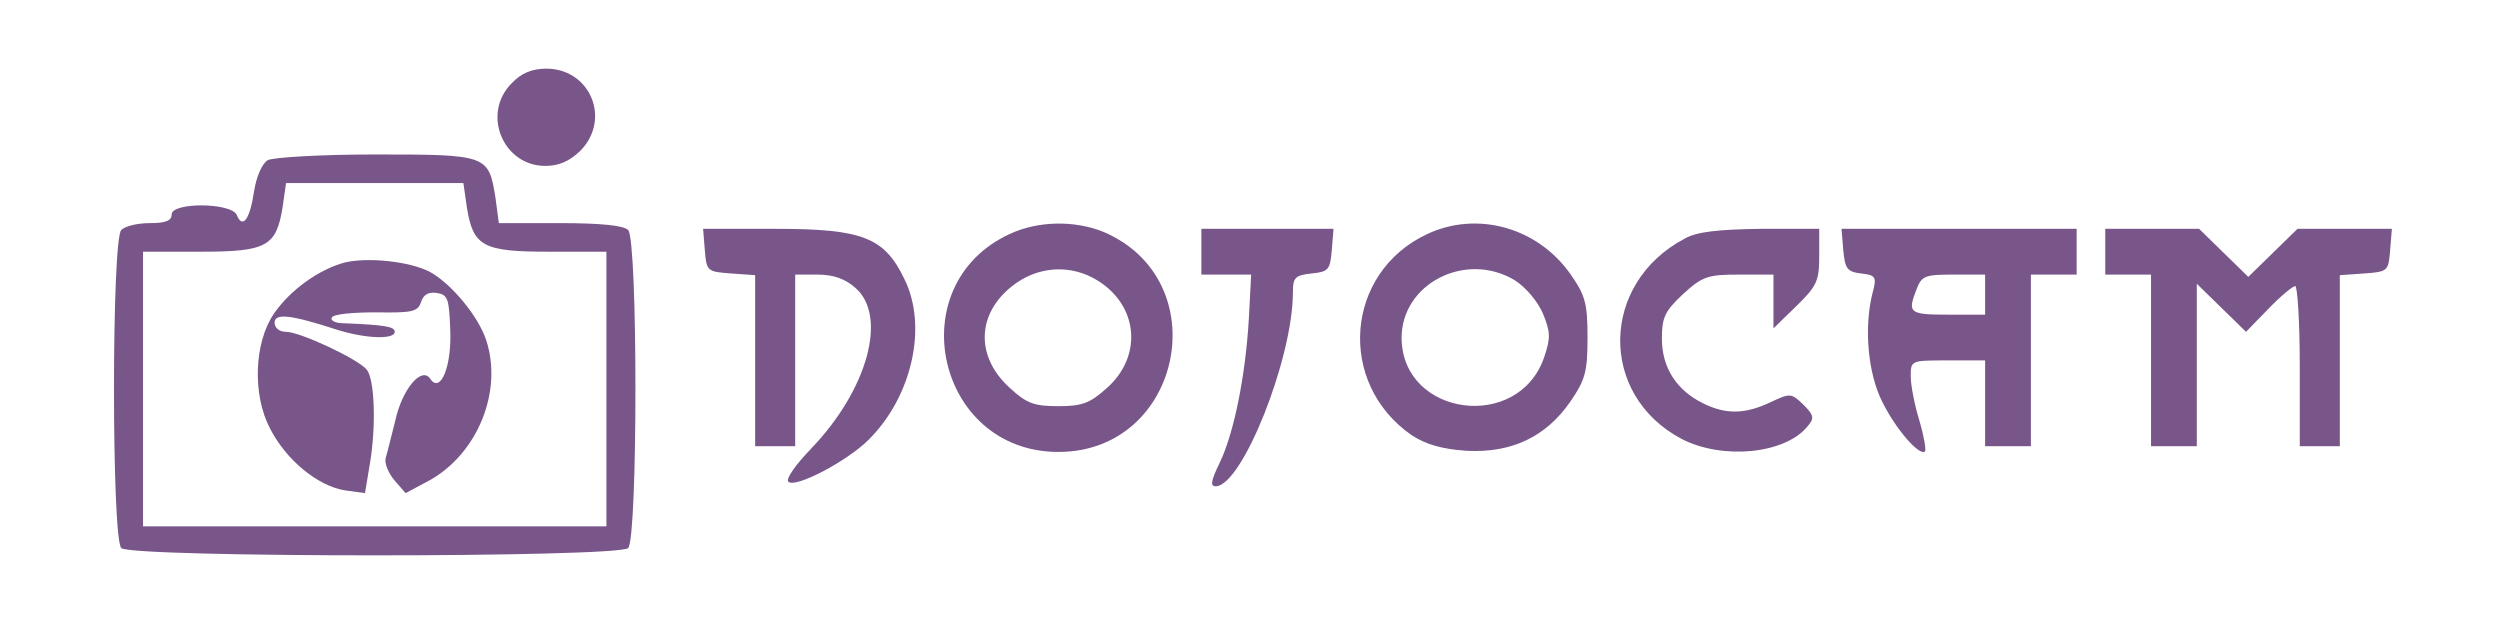
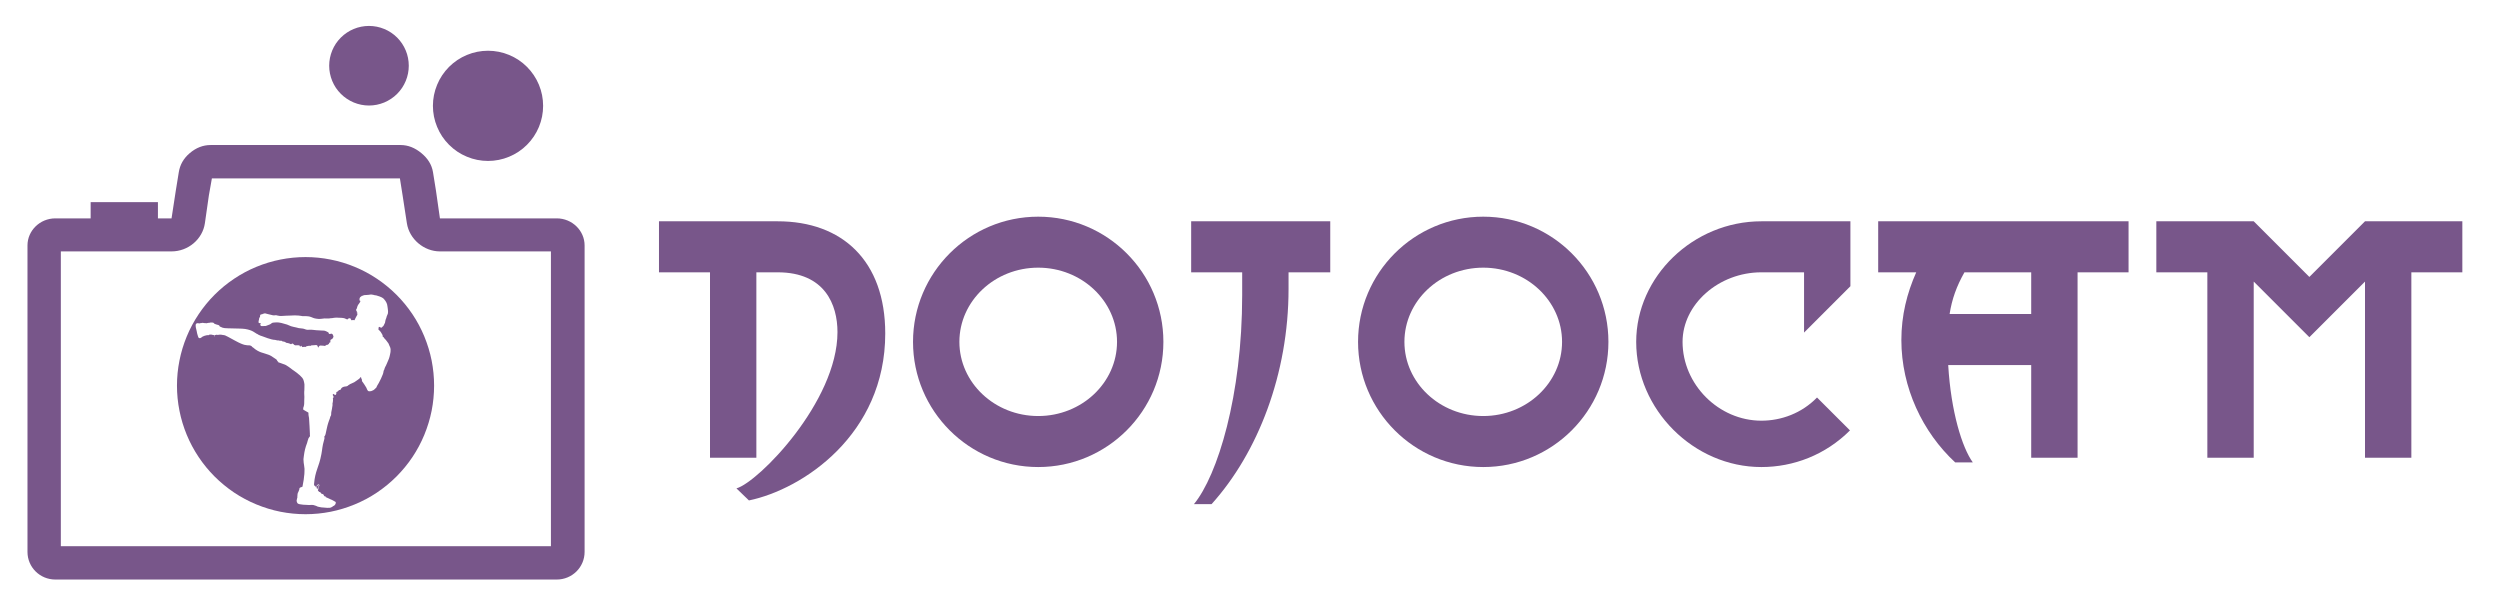
- <svg xmlns="http://www.w3.org/2000/svg" version="1.0" width="437pt" height="108pt" viewBox="0 0 437 108" preserveAspectRatio="xMidYMid meet">
-   <g transform="translate(0,108) scale(0.1,-0.1)" fill="#78568A" stroke="none">
-     <path d="M895 935 c-54 -53 -16 -145 58 -145 24 0 42 8 61 26 55 55 18 144 -59 144 -25 0 -44 -8 -60 -25z" />
-     <path d="M468 800 c-10 -6 -20 -29 -24 -55 -7 -48 -20 -66 -30 -41 -9 22 -114 23 -114 1 0 -11 -11 -15 -38 -15 -21 0 -43 -5 -50 -12 -17 -17 -17 -539 0 -556 17 -17 869 -17 886 0 17 17 17 539 0 556 -8 8 -49 12 -119 12 l-107 0 -6 45 c-12 74 -14 75 -209 75 -95 0 -180 -5 -189 -10z m348 -82 c11 -69 28 -78 144 -78 l100 0 0 -240 0 -240 -405 0 -405 0 0 240 0 240 100 0 c116 0 133 9 144 78 l6 42 155 0 155 0 6 -42z" />
-     <path d="M602 621 c-44 -12 -94 -47 -123 -89 -35 -51 -38 -142 -7 -201 28 -55 83 -100 130 -108 l36 -5 8 48 c12 68 9 151 -5 168 -16 19 -117 66 -141 66 -12 0 -20 7 -20 16 0 17 28 14 108 -12 50 -16 102 -18 102 -4 0 9 -16 12 -90 15 -14 0 -23 5 -20 10 3 6 37 9 77 9 64 -1 73 1 79 18 4 13 13 18 27 16 20 -3 22 -10 24 -64 3 -64 -17 -113 -35 -86 -15 22 -49 -18 -61 -73 -7 -27 -14 -57 -17 -66 -2 -9 5 -26 15 -38 l20 -23 43 23 c83 47 127 155 98 244 -14 43 -62 100 -99 120 -35 18 -108 26 -149 16z" />
-     <path d="M1765 671 c-193 -89 -128 -381 85 -381 217 0 278 301 78 385 -50 20 -114 19 -163 -4z m153 -81 c72 -44 80 -133 16 -189 -29 -26 -43 -31 -84 -31 -43 0 -56 5 -86 33 -62 57 -56 136 15 184 42 28 95 30 139 3z" />
-     <path d="M2495 671 c-144 -67 -159 -261 -27 -352 25 -16 52 -24 96 -27 78 -4 138 24 181 86 26 38 30 52 30 112 0 60 -4 74 -30 111 -57 81 -162 111 -250 70z m153 -81 c19 -12 40 -37 49 -58 13 -32 14 -42 2 -77 -45 -130 -247 -103 -249 33 -1 96 112 154 198 102z" />
-     <path d="M1232 643 c3 -37 4 -38 46 -41 l42 -3 0 -150 0 -149 35 0 35 0 0 150 0 150 39 0 c27 0 48 -7 66 -23 57 -49 22 -178 -77 -281 -26 -27 -45 -53 -40 -58 12 -12 103 36 140 73 76 75 104 198 63 281 -35 73 -73 88 -225 88 l-127 0 3 -37z" />
-     <path d="M2100 640 l0 -40 43 0 44 0 -4 -77 c-6 -101 -26 -200 -51 -252 -15 -31 -17 -41 -7 -41 46 0 135 223 135 339 0 26 4 30 33 33 29 3 32 6 35 41 l3 37 -115 0 -116 0 0 -40z" />
-     <path d="M2945 663 c-148 -78 -151 -273 -6 -350 71 -37 180 -27 220 21 13 15 12 20 -7 39 -21 20 -23 20 -57 4 -44 -21 -78 -22 -118 -2 -47 23 -72 63 -72 113 0 37 5 48 37 78 34 31 43 34 98 34 l60 0 0 -47 0 -47 40 39 c36 35 40 44 40 87 l0 48 -102 0 c-74 -1 -112 -5 -133 -17z" />
-     <path d="M3222 643 c3 -33 7 -38 31 -41 26 -3 28 -6 20 -35 -15 -60 -8 -139 17 -189 23 -47 65 -96 75 -87 2 3 -2 27 -10 54 -8 26 -15 61 -15 77 0 28 0 28 65 28 l65 0 0 -75 0 -75 40 0 40 0 0 150 0 150 40 0 40 0 0 40 0 40 -206 0 -205 0 3 -37z m248 -78 l0 -35 -65 0 c-68 0 -71 3 -55 44 9 24 15 26 65 26 l55 0 0 -35z" />
-     <path d="M3680 640 l0 -40 40 0 40 0 0 -150 0 -150 40 0 40 0 0 142 0 142 43 -42 43 -42 39 40 c21 22 43 40 47 40 4 0 8 -63 8 -140 l0 -140 35 0 35 0 0 149 0 150 43 3 c41 3 42 4 45 41 l3 37 -83 0 -82 0 -43 -42 -43 -42 -43 42 -43 42 -82 0 -82 0 0 -40z" />
+ <svg xmlns="http://www.w3.org/2000/svg" contentscripttype="text/ecmascript" zoomAndPan="magnify" contentstyletype="text/css" viewBox="1.87 2.273 306.266 73.877" preserveAspectRatio="xMidYMid meet" version="1.2">
+   <defs>
+     <g />
+     <clipPath id="clip1">
+       <path d="M 37.5 167.715 L 105.75 167.715 L 105.75 220.965 L 37.5 220.965 Z M 37.5 167.715 " />
+     </clipPath>
+     <clipPath id="clip2">
+       <path d="M 58.074 186.008 L 82 186.008 L 82 212.258 L 58.074 212.258 Z M 58.074 186.008 " />
+     </clipPath>
+   </defs>
+   <g id="surface1" transform="matrix(1, 0, 0, 1, -32.26309, -147.6908)">
+     <g clip-rule="nonzero" clip-path="url(#clip1)">
+       <path style="stroke: none; fill-rule: nonzero; fill-opacity: 1; fill: rgb(120, 86, 138);" d="M 102.332 176.715 L 88.027 176.715 L 87.543 173.328 L 87.176 171.043 C 87.023 170.125 86.531 169.363 85.762 168.727 C 84.973 168.074 84.129 167.73 83.199 167.73 L 59.941 167.73 C 59.012 167.73 58.156 168.062 57.375 168.727 C 56.598 169.387 56.184 170.164 56.039 171.043 L 55.668 173.328 L 55.148 176.715 L 40.918 176.715 C 39.023 176.715 37.5 178.223 37.5 180.027 L 37.5 217.574 C 37.5 219.453 39.023 220.961 40.918 220.961 L 102.332 220.961 C 104.227 220.961 105.75 219.453 105.75 217.574 L 105.75 180.027 C 105.75 178.223 104.227 176.715 102.332 176.715 Z M 101.625 216.875 L 41.586 216.875 L 41.586 180.762 L 55.148 180.762 C 57.191 180.762 58.957 179.258 59.234 177.305 L 59.719 173.918 L 60.09 171.82 L 83.125 171.82 L 83.457 173.918 L 83.977 177.305 C 84.277 179.254 86.059 180.762 88.027 180.762 L 101.625 180.762 Z M 101.625 216.875 " />
+     </g>
+     <path style=" stroke:none;fill-rule:nonzero;fill:rgb(22.35%,22.35%,22.35%);fill-opacity:1;" d="M 71.57 181.832 C 67.371 181.832 63.73 183.34 60.723 186.32 C 57.711 189.305 56.188 192.91 56.188 197.07 C 56.188 201.23 57.711 204.836 60.723 207.82 C 63.73 210.801 67.371 212.211 71.57 212.273 C 79.891 212.395 87.047 205.242 86.949 197.07 C 86.898 192.875 85.426 189.305 82.418 186.32 C 79.41 183.34 75.805 181.832 71.57 181.832 Z M 79.52 204.984 C 77.328 207.156 74.691 208.223 71.57 208.223 C 68.484 208.223 65.848 207.156 63.656 204.984 C 61.465 202.812 60.387 200.164 60.387 197.07 C 60.387 194.016 61.465 191.363 63.656 189.191 C 65.848 187.02 68.484 185.918 71.57 185.918 C 74.691 185.918 77.328 187.02 79.52 189.191 C 81.711 191.363 82.828 194.016 82.828 197.07 C 82.828 200.164 81.711 202.812 79.52 204.984 Z M 79.52 204.984 " />
+     <path style="stroke: none; fill-rule: nonzero; fill-opacity: 1; fill: rgb(120, 86, 138);" d="M 71.563 181.457 C 70.527 181.457 69.504 181.559 68.488 181.758 C 67.477 181.961 66.492 182.262 65.535 182.656 C 64.578 183.051 63.672 183.535 62.813 184.109 C 61.953 184.684 61.156 185.34 60.426 186.07 C 59.695 186.801 59.043 187.598 58.469 188.457 C 57.891 189.316 57.406 190.223 57.012 191.18 C 56.617 192.137 56.316 193.121 56.117 194.133 C 55.914 195.148 55.813 196.172 55.813 197.207 C 55.813 198.242 55.914 199.266 56.117 200.281 C 56.316 201.293 56.617 202.277 57.012 203.234 C 57.406 204.188 57.891 205.098 58.469 205.957 C 59.043 206.816 59.695 207.613 60.426 208.344 C 61.156 209.074 61.953 209.727 62.813 210.301 C 63.672 210.875 64.578 211.363 65.535 211.758 C 66.492 212.152 67.477 212.453 68.488 212.652 C 69.504 212.855 70.527 212.957 71.563 212.957 C 72.598 212.957 73.621 212.855 74.637 212.652 C 75.648 212.453 76.633 212.152 77.59 211.758 C 78.547 211.363 79.453 210.875 80.313 210.301 C 81.172 209.727 81.969 209.074 82.699 208.344 C 83.43 207.613 84.082 206.816 84.66 205.957 C 85.234 205.098 85.719 204.188 86.113 203.234 C 86.508 202.277 86.809 201.293 87.012 200.281 C 87.211 199.266 87.313 198.242 87.313 197.207 C 87.313 196.172 87.211 195.148 87.012 194.133 C 86.809 193.121 86.508 192.137 86.113 191.18 C 85.719 190.223 85.234 189.316 84.66 188.457 C 84.082 187.598 83.43 186.801 82.699 186.07 C 81.969 185.34 81.172 184.684 80.313 184.109 C 79.453 183.535 78.547 183.051 77.59 182.656 C 76.633 182.262 75.648 181.961 74.637 181.758 C 73.621 181.559 72.598 181.457 71.563 181.457 Z M 71.563 181.457" transform="matrix(0, 1, -1, 0, 268.77, 125.644)" />
+     <g clip-rule="nonzero" clip-path="url(#clip2)">
+       <path style=" stroke:none;fill-rule:nonzero;fill:rgb(100%,100%,100%);fill-opacity:1;" d="M 81.922 192.488 C 81.883 192.387 81.82 192.297 81.789 192.195 C 81.766 192.121 81.738 192.043 81.684 191.984 C 81.582 191.875 81.5 191.684 81.219 191.414 C 81.172 191.371 81.164 191.309 81.121 191.266 C 81.098 191.234 81.051 191.238 81.023 191.215 C 81.008 191.203 81.016 191.184 81.016 191.168 C 81.016 191.113 81.016 191.055 80.992 191 C 80.973 190.961 80.957 190.914 80.926 190.879 C 80.848 190.789 80.863 190.727 80.715 190.555 C 80.512 190.309 80.48 190.41 80.5 190.273 C 80.512 190.219 80.504 190.043 80.559 190.008 C 80.578 189.988 80.602 190.016 80.621 190.02 C 80.668 190.051 80.719 190.035 80.77 190.039 C 80.75 190.066 80.734 190.105 80.762 190.133 C 80.809 190.129 80.848 190.105 80.891 190.09 C 80.938 190.066 80.965 190.02 81 189.98 C 81.02 189.957 81.055 189.953 81.074 189.926 C 81.102 189.879 81.137 189.844 81.16 189.797 C 81.27 189.496 81.297 189.617 81.32 189.387 C 81.32 189.375 81.363 189.102 81.445 188.953 C 81.48 188.891 81.492 188.742 81.512 188.711 C 81.531 188.652 81.566 188.605 81.582 188.547 C 81.598 188.508 81.613 188.469 81.629 188.434 C 81.664 188.391 81.645 188.336 81.66 188.289 C 81.688 188.195 81.656 187.844 81.637 187.77 C 81.617 187.703 81.625 187.633 81.609 187.566 C 81.594 187.512 81.594 187.457 81.582 187.402 C 81.566 187.359 81.562 187.312 81.559 187.27 C 81.551 187.195 81.434 186.93 81.348 186.82 C 81.312 186.77 81.258 186.73 81.23 186.672 C 81.172 186.602 81.113 186.527 81.035 186.477 C 80.848 186.336 80.391 186.195 80.199 186.145 C 80.141 186.137 80.078 186.145 80.02 186.125 C 79.973 186.113 79.93 186.09 79.883 186.086 C 79.691 186.066 79.66 186.008 79.324 186.078 C 79.227 186.078 79.133 186.102 79.035 186.102 C 78.625 186.109 78.664 186.156 78.578 186.191 C 78.52 186.199 78.461 186.195 78.41 186.23 C 78.418 186.23 78.438 186.234 78.445 186.234 C 78.434 186.25 78.418 186.258 78.398 186.27 C 78.359 186.289 78.328 186.32 78.293 186.34 C 78.246 186.367 78.133 186.531 78.18 186.762 C 78.191 186.805 78.238 186.812 78.277 186.824 C 78.277 186.863 78.27 186.902 78.262 186.941 C 78.23 187.02 78.109 187.145 78.102 187.18 C 78.094 187.215 78.051 187.227 78.043 187.258 C 78.035 187.289 78.004 187.309 77.988 187.336 C 77.961 187.387 77.93 187.441 77.918 187.5 C 77.914 187.543 77.875 187.578 77.879 187.625 C 77.891 187.805 77.703 187.801 77.781 188.016 C 77.824 188.199 78.051 188.234 77.801 188.301 C 77.836 188.324 77.875 188.348 77.918 188.352 C 77.926 188.414 77.906 188.469 77.906 188.531 C 77.902 188.562 77.875 188.586 77.855 188.613 C 77.82 188.648 77.586 189.133 77.566 189.18 C 77.551 189.223 77.488 189.172 77.414 189.168 C 77.348 189.164 77.289 189.188 77.223 189.199 C 77.129 189.215 77.109 188.926 76.992 188.949 C 76.914 188.961 76.836 188.941 76.719 189.07 C 76.707 189.082 76.695 189.098 76.676 189.102 C 76.383 189.027 76.566 188.883 75.305 188.875 C 75.137 188.891 74.969 188.902 74.805 188.938 C 74.75 188.941 74.695 188.934 74.645 188.945 C 74.57 188.949 74.5 188.973 74.426 188.98 C 74.254 188.992 74.062 188.965 73.883 188.973 C 73.594 188.992 73.312 189.09 72.863 189 C 72.555 188.957 72.406 188.859 72.277 188.816 C 71.801 188.621 71.285 188.719 71.191 188.695 C 71.055 188.668 70.562 188.551 69.641 188.625 C 69.633 188.625 68.863 188.645 68.762 188.664 C 68.488 188.699 68.188 188.645 68.074 188.609 C 67.867 188.535 67.957 188.613 67.605 188.598 C 67.516 188.586 66.816 188.406 66.809 188.406 C 66.797 188.402 66.574 188.309 66.461 188.379 C 66.41 188.414 66.359 188.383 66.258 188.457 C 66.211 188.492 66.078 188.434 66.02 188.555 C 65.965 188.641 66.012 188.762 65.977 188.797 C 65.848 188.949 65.887 189.012 65.863 189.098 C 65.789 189.402 65.719 189.582 66.047 189.547 C 66.062 189.543 66.078 189.555 66.09 189.562 C 66.059 189.617 66.012 189.672 66.027 189.738 C 66.055 189.859 66.059 189.918 66.238 189.914 C 66.262 189.91 66.652 189.902 66.703 189.895 C 66.762 189.883 66.816 189.852 66.875 189.828 C 67.051 189.75 67.246 189.723 67.391 189.574 C 67.449 189.512 67.543 189.496 67.625 189.484 C 67.793 189.48 68.109 189.402 68.609 189.531 C 68.652 189.535 69.234 189.695 69.293 189.723 C 69.98 190.012 69.645 189.883 70.09 190.008 C 70.199 190.035 70.309 190.047 70.414 190.078 C 70.672 190.152 70.836 190.191 71.008 190.191 C 71.172 190.191 71.371 190.246 71.406 190.262 C 71.805 190.418 71.766 190.352 72.262 190.355 C 72.473 190.363 72.68 190.406 72.891 190.418 C 73.09 190.441 73.289 190.43 73.488 190.453 C 73.855 190.48 73.84 190.43 74.148 190.574 C 74.219 190.609 74.297 190.641 74.363 190.688 C 74.461 190.93 74.395 190.887 74.781 190.84 C 74.816 190.883 74.863 190.91 74.902 190.949 C 74.906 190.961 75.008 191.203 74.984 191.242 C 74.914 191.395 74.832 191.496 74.793 191.52 C 74.773 191.52 74.75 191.516 74.73 191.523 C 74.66 191.555 74.605 191.617 74.602 191.691 C 74.602 191.758 74.621 191.82 74.613 191.887 C 74.566 191.902 74.52 191.922 74.48 191.953 C 74.453 191.996 74.441 192.043 74.422 192.09 C 74.406 192.109 74.383 192.117 74.367 192.129 C 74.332 192.152 74.312 192.191 74.273 192.207 C 74.246 192.211 74.215 192.199 74.184 192.199 C 74.133 192.207 74.105 192.262 74.055 192.273 C 74.008 192.285 73.98 192.328 73.934 192.344 C 73.918 192.344 73.676 192.289 73.391 192.293 C 73.223 192.293 73.164 192.477 73.141 192.523 C 73.133 192.539 73.105 192.547 73.098 192.527 C 73.047 192.426 73.039 192.262 72.938 192.254 C 72.91 192.254 72.887 192.234 72.863 192.23 C 72.777 192.227 72.691 192.254 72.609 192.254 C 72.5 192.266 72.391 192.266 72.277 192.273 C 72.246 192.27 72.25 192.32 72.215 192.324 C 72.176 192.332 72.137 192.328 72.094 192.324 C 72.016 192.305 71.941 192.336 71.863 192.348 C 71.621 192.379 71.629 192.422 71.609 192.461 C 71.543 192.461 71.477 192.457 71.41 192.453 C 71.289 192.445 71.219 192.539 71.117 192.434 C 71.086 192.402 71.098 192.348 71.059 192.324 C 71.027 192.316 71 192.34 70.973 192.355 C 70.941 192.371 70.941 192.41 70.93 192.438 C 70.914 192.434 70.895 192.438 70.887 192.422 C 70.855 192.383 70.844 192.336 70.832 192.289 C 70.781 192.25 70.715 192.27 70.656 192.266 C 70.555 192.254 70.449 192.258 70.348 192.273 C 70.293 192.266 70.246 192.242 70.195 192.227 C 70.164 192.215 70.152 192.18 70.125 192.156 C 70.098 192.133 69.973 192.027 69.938 192.043 C 69.883 192.051 69.859 192.113 69.809 192.125 C 69.73 192.137 69.672 192.07 69.602 192.051 C 69.516 192.012 69.422 192.004 69.332 191.98 C 69.277 191.965 69.211 191.98 69.168 191.938 C 69.039 191.82 68.902 191.82 68.836 191.801 C 68.812 191.793 68.789 191.816 68.77 191.801 C 68.66 191.734 68.629 191.695 68.586 191.703 C 68.453 191.73 68.324 191.691 68.195 191.656 C 68.176 191.648 68.156 191.664 68.141 191.676 C 68.109 191.664 68.074 191.656 68.039 191.652 C 67.965 191.645 67.898 191.602 67.824 191.602 C 67.352 191.602 66.398 191.195 66.32 191.176 C 66.176 191.148 65.848 191.008 65.738 190.941 C 65.711 190.922 65.695 190.895 65.664 190.879 C 65.648 190.871 65.629 190.879 65.613 190.871 C 65.34 190.73 65.094 190.418 64.176 190.266 C 63.797 190.207 63.062 190.215 63.074 190.207 C 62.414 190.18 61.633 190.203 61.41 190.113 C 61.32 190.082 61.238 190.031 61.148 190 C 61.113 189.984 61.078 189.98 61.047 189.957 C 61.031 189.922 61.027 189.879 60.996 189.848 C 60.895 189.75 60.762 189.773 60.523 189.672 C 60.48 189.656 60.434 189.648 60.395 189.621 C 60.285 189.496 60.305 189.469 59.926 189.473 C 59.887 189.473 59.855 189.504 59.812 189.504 C 59.723 189.5 59.633 189.527 59.539 189.539 C 59.508 189.543 59.477 189.562 59.445 189.566 C 59.422 189.57 59.395 189.559 59.371 189.555 C 59.316 189.539 59.258 189.555 59.203 189.547 C 59.156 189.539 59.109 189.531 59.059 189.527 C 59.016 189.527 58.973 189.508 58.926 189.512 C 58.891 189.52 58.855 189.539 58.812 189.539 C 58.766 189.543 58.719 189.535 58.672 189.555 C 58.645 189.562 58.625 189.582 58.598 189.586 C 58.555 189.582 58.512 189.562 58.469 189.57 C 58.41 189.578 58.348 189.535 58.285 189.566 C 58.25 189.582 58.211 189.582 58.18 189.605 C 58.152 189.621 58.152 189.652 58.148 189.68 C 58.137 189.688 58.121 189.691 58.109 189.699 C 58.078 189.969 58.148 190.188 58.234 190.551 C 58.258 190.703 58.289 190.852 58.336 190.996 C 58.453 191.387 58.469 191.383 58.605 191.391 C 58.66 191.387 58.723 191.379 58.762 191.336 C 58.797 191.301 58.848 191.289 58.883 191.254 C 58.906 191.234 58.926 191.207 58.957 191.195 C 58.996 191.176 59.043 191.168 59.086 191.145 C 59.281 191.047 59.352 191.082 59.438 191.039 C 59.527 191 59.414 191.039 59.676 191.027 C 59.734 191.008 59.773 190.949 59.84 190.957 C 59.949 190.965 60.062 190.938 60.16 190.988 C 60.203 191.008 60.344 191.016 60.379 191.016 C 60.383 191.07 60.383 191.129 60.387 191.188 C 60.402 191.188 60.414 191.188 60.426 191.184 C 60.422 191.129 60.414 191.07 60.422 191.016 C 60.48 191.004 60.547 191.016 60.602 190.984 C 60.621 190.977 60.641 190.965 60.66 190.969 C 60.723 190.977 60.781 190.98 60.84 190.996 C 60.875 191.004 60.895 190.969 60.926 190.969 C 61.23 190.969 61.207 190.938 61.371 190.992 C 61.777 191.082 61.355 190.832 62.926 191.695 C 64.133 192.359 64.324 192.219 64.457 192.262 C 64.414 192.254 64.367 192.246 64.324 192.254 C 64.441 192.277 64.562 192.27 64.684 192.27 C 64.805 192.277 65 192.379 65.023 192.453 C 65.039 192.504 65.105 192.5 65.137 192.535 C 65.859 193.18 66.48 193.207 66.688 193.309 C 66.691 193.309 67.023 193.422 67.039 193.426 C 67.078 193.438 67.109 193.457 67.145 193.469 C 67.293 193.52 67.426 193.621 67.555 193.707 C 68.148 194.086 67.945 193.941 68.133 194.219 C 68.145 194.246 68.18 194.25 68.207 194.262 C 68.199 194.395 68.188 194.305 68.809 194.551 C 69.133 194.648 69.27 194.758 69.316 194.789 C 69.422 194.871 69.551 194.922 69.727 195.074 C 70.023 195.324 70.371 195.504 70.699 195.805 C 70.734 195.84 70.777 195.871 70.82 195.902 C 70.883 195.957 70.941 196.02 71 196.078 C 71.285 196.332 71.336 196.539 71.402 196.879 C 71.418 196.938 71.426 197 71.43 197.062 C 71.418 197.297 71.438 197.527 71.418 197.758 C 71.414 197.902 71.387 198.043 71.402 198.184 C 71.438 198.457 71.414 198.73 71.406 199 C 71.398 199.238 71.418 199.508 71.348 199.738 C 71.293 199.914 71.27 199.902 71.27 200.125 C 71.309 200.148 71.348 200.176 71.387 200.207 C 71.465 200.277 71.824 200.441 71.898 200.5 C 71.914 200.516 71.918 200.535 71.922 200.555 C 71.902 200.766 71.961 200.977 71.992 201.18 C 72.027 201.414 72.098 203.148 72.098 203.094 C 72.098 203.148 72.09 203.203 72.094 203.254 C 72.094 203.293 72.125 203.344 72.109 203.383 C 72.086 203.469 71.973 203.559 71.93 203.648 C 71.859 203.793 71.781 204.16 71.758 204.215 C 71.527 204.809 71.434 205.246 71.363 205.781 C 71.297 206.27 71.293 206.16 71.336 206.645 C 71.359 206.895 71.43 207.141 71.438 207.395 C 71.445 207.645 71.422 207.902 71.414 208.152 C 71.414 208.125 71.414 208.098 71.414 208.07 C 71.344 208.703 71.359 208.727 71.188 209.586 C 71.156 209.602 71.121 209.609 71.086 209.625 C 71.051 209.641 71.02 209.664 70.98 209.668 C 70.918 209.68 70.867 209.672 70.801 209.84 C 70.789 209.871 70.812 209.902 70.801 209.934 C 70.758 210.051 70.707 210.164 70.66 210.281 C 70.648 210.301 70.625 210.32 70.617 210.344 C 70.602 210.398 70.582 210.453 70.582 210.512 C 70.578 210.531 70.559 210.828 70.559 210.828 C 70.555 210.895 70.574 210.973 70.523 211.023 C 70.523 211.086 70.508 211.148 70.484 211.203 C 70.434 211.332 70.531 211.59 70.621 211.652 C 70.699 211.707 70.949 211.773 71.27 211.793 C 72.312 211.863 71.992 211.824 72.211 211.82 C 72.234 211.816 72.457 211.812 72.527 211.832 C 72.965 211.961 72.773 211.914 72.953 211.98 C 73.004 212.004 73.059 212.039 73.117 212.043 C 73.422 212.082 73.352 212.125 73.734 212.137 C 73.895 212.137 74.512 212.258 74.746 212.102 C 74.82 212.047 74.91 212.016 74.977 211.949 C 75 211.93 75.031 211.93 75.055 211.914 C 75.164 211.844 75.25 211.719 75.266 211.59 C 75.289 211.422 75.203 211.441 75.141 211.395 C 75.086 211.352 75.027 211.32 74.965 211.293 C 74.902 211.262 74.848 211.219 74.785 211.199 C 74.66 211.156 74.543 211.098 74.43 211.039 C 74.348 210.996 74.055 210.879 74.02 210.855 C 74.023 210.836 74.035 210.824 74.047 210.809 C 74.031 210.793 74.016 210.773 73.992 210.77 C 73.973 210.77 73.949 210.777 73.93 210.777 C 73.832 210.734 73.848 210.711 73.832 210.68 C 73.824 210.656 73.805 210.641 73.789 210.621 C 73.781 210.594 73.781 210.566 73.762 210.547 C 73.66 210.449 73.484 210.492 73.465 210.383 C 73.457 210.332 73.406 210.309 73.371 210.277 C 73.336 210.246 73.293 210.234 73.25 210.23 C 73.219 210.227 73.211 210.195 73.191 210.176 C 73.148 210.137 73.113 210.094 73.074 210.051 C 73.137 209.789 73.195 209.809 73.156 209.734 C 73.125 209.777 73.102 209.824 73.078 209.871 C 73.07 209.891 73.078 209.926 73.051 209.93 C 73.031 209.785 73.406 209.414 73.188 209.312 C 73.117 209.27 72.922 209.387 72.863 209.664 C 72.852 209.66 72.84 209.66 72.828 209.656 C 72.809 209.625 72.805 209.582 72.785 209.551 C 72.695 209.406 72.676 209.492 72.625 209.453 C 72.621 209.398 72.598 209.348 72.602 209.293 C 72.746 207.555 73.188 207.312 73.508 205.586 C 73.641 204.875 73.594 204.711 73.832 203.879 C 73.863 203.773 73.906 203.648 73.875 203.535 C 73.863 203.496 73.863 203.449 73.879 203.41 C 73.887 203.387 73.918 203.375 73.93 203.359 C 74.082 203.156 74.105 202.391 74.445 201.48 C 74.5 201.324 74.574 201.18 74.594 201.02 C 74.617 200.965 74.656 200.922 74.676 200.867 C 74.73 200.746 74.684 200.605 74.715 200.477 C 74.73 200.426 74.73 200.371 74.746 200.32 C 74.805 200.113 74.797 200.023 74.836 199.812 C 74.855 199.762 74.883 199.555 74.871 199.512 C 74.859 199.469 74.859 199.34 74.902 199.234 C 74.922 199.184 74.906 199.129 74.922 199.074 C 74.953 198.949 74.926 198.898 74.91 198.758 C 74.949 198.738 74.957 198.695 74.977 198.66 C 74.996 198.613 75.012 198.551 74.977 198.504 C 74.945 198.465 74.938 198.41 74.902 198.371 C 74.867 198.336 74.93 198.234 74.984 198.215 C 75.023 198.223 75.09 198.305 75.164 198.348 C 75.18 198.359 75.203 198.355 75.223 198.352 C 75.359 198.273 75.344 198.117 75.332 198.09 C 75.293 197.957 75.465 197.965 75.539 197.891 C 75.617 197.82 75.609 197.754 75.75 197.738 C 75.918 197.727 75.895 197.582 75.961 197.516 C 76.086 197.375 76.305 197.324 76.359 197.32 C 76.406 197.316 76.453 197.301 76.5 197.305 C 76.574 197.305 76.648 197.273 76.715 197.242 C 76.746 197.223 76.766 197.191 76.793 197.168 C 76.879 197.098 77.168 196.93 77.27 196.91 C 77.625 196.77 77.488 196.793 77.629 196.723 C 77.707 196.684 77.762 196.617 77.84 196.578 C 77.883 196.555 77.918 196.516 77.961 196.492 C 78.125 196.395 78.188 196.324 78.234 196.258 C 78.27 196.219 78.297 196.168 78.348 196.148 C 78.383 196.219 78.387 196.297 78.414 196.371 C 78.43 196.398 78.449 196.418 78.461 196.445 C 78.484 196.512 78.461 196.582 78.48 196.648 C 78.5 196.707 78.559 196.762 78.594 196.812 C 78.664 196.914 78.891 197.238 79.012 197.457 C 79.078 197.578 79.117 197.777 79.238 197.859 C 79.258 197.871 79.273 197.887 79.297 197.891 C 79.414 197.895 79.5 197.91 79.613 197.875 C 79.789 197.82 79.953 197.738 80.07 197.598 C 80.09 197.57 80.113 197.539 80.148 197.535 C 80.184 197.484 80.242 197.449 80.266 197.391 C 80.277 197.348 80.285 197.301 80.309 197.266 C 80.566 196.895 81.121 195.75 81.105 195.527 C 81.102 195.488 81.125 195.453 81.133 195.414 C 81.184 195.16 81.219 195.367 81.266 195.02 C 81.266 195.031 81.266 195.043 81.266 195.055 C 81.281 195 81.305 194.941 81.336 194.891 C 81.34 194.887 81.426 194.75 81.41 194.754 C 81.414 194.754 81.418 194.75 81.422 194.75 C 81.426 194.715 81.457 194.684 81.453 194.645 C 81.473 194.637 81.477 194.617 81.484 194.598 C 81.598 194.289 81.789 193.953 81.852 193.664 C 81.938 193.281 82.07 192.867 81.922 192.488 Z M 73.09 209.426 C 73.121 209.379 73.105 209.371 73.191 209.367 C 73.191 209.422 73.199 209.484 73.172 209.535 C 73.012 209.863 73.059 209.719 73.008 209.859 C 72.996 209.863 72.984 209.867 72.973 209.871 C 72.938 209.77 72.832 209.539 73.09 209.426 Z M 73.09 209.426 " />
+     </g>
+     <path style="stroke: none; fill-rule: nonzero; fill-opacity: 1; fill: rgb(120, 86, 138);" d="M 93.918 156.18 C 93.477 156.18 93.035 156.223 92.602 156.309 C 92.168 156.395 91.746 156.523 91.336 156.695 C 90.926 156.863 90.539 157.07 90.168 157.316 C 89.801 157.562 89.461 157.844 89.145 158.156 C 88.832 158.469 88.555 158.812 88.305 159.18 C 88.059 159.547 87.852 159.938 87.684 160.348 C 87.512 160.758 87.387 161.18 87.297 161.613 C 87.211 162.047 87.168 162.488 87.168 162.93 C 87.168 163.371 87.211 163.812 87.297 164.246 C 87.387 164.68 87.512 165.102 87.684 165.512 C 87.852 165.922 88.059 166.312 88.305 166.68 C 88.555 167.047 88.832 167.391 89.145 167.703 C 89.461 168.016 89.801 168.297 90.168 168.543 C 90.539 168.789 90.926 168.996 91.336 169.164 C 91.746 169.336 92.168 169.465 92.602 169.551 C 93.035 169.637 93.477 169.68 93.918 169.68 C 94.363 169.68 94.801 169.637 95.234 169.551 C 95.672 169.465 96.094 169.336 96.504 169.164 C 96.91 168.996 97.301 168.789 97.668 168.543 C 98.039 168.297 98.379 168.016 98.691 167.703 C 99.004 167.391 99.285 167.047 99.531 166.68 C 99.777 166.312 99.984 165.922 100.156 165.512 C 100.324 165.102 100.453 164.68 100.539 164.246 C 100.625 163.812 100.668 163.371 100.668 162.93 C 100.668 162.488 100.625 162.047 100.539 161.613 C 100.453 161.18 100.324 160.758 100.156 160.348 C 99.984 159.938 99.777 159.547 99.531 159.18 C 99.285 158.812 99.004 158.469 98.691 158.156 C 98.379 157.844 98.039 157.562 97.668 157.316 C 97.301 157.07 96.91 156.863 96.504 156.695 C 96.094 156.523 95.672 156.395 95.234 156.309 C 94.801 156.223 94.363 156.18 93.918 156.18 Z M 93.918 156.18 " />
+     <path style="stroke: none; fill-rule: nonzero; fill-opacity: 1; fill: rgb(120, 86, 138);" d="M 79.336 153.141 C 79.016 153.141 78.699 153.172 78.387 153.234 C 78.07 153.297 77.766 153.387 77.473 153.512 C 77.176 153.633 76.895 153.781 76.629 153.961 C 76.363 154.137 76.117 154.34 75.891 154.566 C 75.664 154.793 75.461 155.039 75.281 155.305 C 75.105 155.57 74.957 155.852 74.832 156.148 C 74.711 156.445 74.617 156.75 74.555 157.062 C 74.492 157.375 74.461 157.695 74.461 158.016 C 74.461 158.336 74.492 158.652 74.555 158.965 C 74.617 159.277 74.711 159.582 74.832 159.879 C 74.957 160.176 75.105 160.457 75.281 160.723 C 75.461 160.988 75.664 161.234 75.891 161.461 C 76.117 161.688 76.363 161.891 76.629 162.066 C 76.895 162.246 77.176 162.395 77.473 162.52 C 77.766 162.641 78.07 162.734 78.387 162.797 C 78.699 162.859 79.016 162.891 79.336 162.891 C 79.656 162.891 79.973 162.859 80.289 162.797 C 80.602 162.734 80.906 162.641 81.203 162.52 C 81.496 162.395 81.777 162.246 82.047 162.066 C 82.312 161.891 82.559 161.688 82.785 161.461 C 83.012 161.234 83.211 160.988 83.391 160.723 C 83.566 160.457 83.719 160.176 83.84 159.879 C 83.965 159.582 84.055 159.277 84.117 158.965 C 84.18 158.652 84.211 158.336 84.211 158.016 C 84.211 157.695 84.18 157.375 84.117 157.062 C 84.055 156.75 83.965 156.445 83.84 156.148 C 83.719 155.852 83.566 155.57 83.391 155.305 C 83.211 155.039 83.012 154.793 82.785 154.566 C 82.559 154.34 82.312 154.137 82.047 153.961 C 81.777 153.781 81.496 153.633 81.203 153.512 C 80.906 153.387 80.602 153.297 80.289 153.234 C 79.973 153.172 79.656 153.141 79.336 153.141 Z M 79.336 153.141 " />
+     <g style="fill:rgb(22.35%,22.35%,22.35%);fill-opacity:1;">
+       <g transform="translate(113.1594, 206.0431)">
+         <path style="stroke: none; fill: rgb(120, 86, 138);" d="M 7.953 -22.719 L 7.953 0 L 13.633 0 L 13.633 -22.719 L 16.246 -22.719 C 22.039 -22.719 23.57 -18.742 23.57 -15.395 C 23.57 -6.871 13.859 3.012 11.191 3.75 L 12.723 5.227 C 19.312 3.863 29.422 -2.84 29.422 -15.223 C 29.422 -24.141 24.141 -28.969 16.246 -28.969 L 1.703 -28.969 L 1.703 -22.719 Z M 7.953 -22.719 " />
+       </g>
+     </g>
+     <g style="fill:rgb(22.35%,22.35%,22.35%);fill-opacity:1;">
+       <g transform="translate(144.2809, 206.0431)">
+         <path style="stroke: none; fill: rgb(120, 86, 138);" d="M 1.703 -14.199 C 1.703 -5.738 8.578 1.137 17.039 1.137 C 25.504 1.137 32.375 -5.738 32.375 -14.199 C 32.375 -22.664 25.504 -29.535 17.039 -29.535 C 8.578 -29.535 1.703 -22.664 1.703 -14.199 Z M 7.383 -14.199 C 7.383 -19.199 11.699 -23.289 17.039 -23.289 C 22.379 -23.289 26.695 -19.199 26.695 -14.199 C 26.695 -9.203 22.379 -5.113 17.039 -5.113 C 11.699 -5.113 7.383 -9.203 7.383 -14.199 Z M 7.383 -14.199 " />
+       </g>
+     </g>
+     <g style="fill:rgb(22.35%,22.35%,22.35%);fill-opacity:1;">
+       <g transform="translate(178.3555, 206.0431)">
+         <path style="stroke: none; fill: rgb(120, 86, 138);" d="M 1.703 -28.969 L 1.703 -22.719 L 7.953 -22.719 L 7.953 -19.938 C 7.953 -7.609 4.941 2.16 2.043 5.68 L 4.203 5.68 C 9.883 -0.625 13.633 -10.281 13.633 -20.676 L 13.633 -22.719 L 18.742 -22.719 L 18.742 -28.969 Z M 1.703 -28.969 " />
+       </g>
+     </g>
+     <g style="fill:rgb(22.35%,22.35%,22.35%);fill-opacity:1;">
+       <g transform="translate(198.8003, 206.0431)">
+         <path style="stroke: none; fill: rgb(120, 86, 138);" d="M 1.703 -14.199 C 1.703 -5.738 8.578 1.137 17.039 1.137 C 25.504 1.137 32.375 -5.738 32.375 -14.199 C 32.375 -22.664 25.504 -29.535 17.039 -29.535 C 8.578 -29.535 1.703 -22.664 1.703 -14.199 Z M 7.383 -14.199 C 7.383 -19.199 11.699 -23.289 17.039 -23.289 C 22.379 -23.289 26.695 -19.199 26.695 -14.199 C 26.695 -9.203 22.379 -5.113 17.039 -5.113 C 11.699 -5.113 7.383 -9.203 7.383 -14.199 Z M 7.383 -14.199 " />
+       </g>
+     </g>
+     <g style="fill:rgb(22.35%,22.35%,22.35%);fill-opacity:1;">
+       <g transform="translate(232.8749, 206.0431)">
+         <path style="stroke: none; fill: rgb(120, 86, 138);" d="M 22.266 -22.719 L 22.266 -15.336 L 27.945 -21.016 L 27.945 -28.969 L 17.039 -28.969 C 8.691 -28.969 1.703 -22.207 1.703 -14.199 C 1.703 -5.906 8.746 1.137 17.039 1.137 C 20.961 1.137 24.879 -0.34 27.891 -3.352 L 23.855 -7.383 C 21.98 -5.453 19.48 -4.543 17.039 -4.543 C 11.812 -4.543 7.383 -8.973 7.383 -14.199 C 7.383 -18.801 11.812 -22.719 17.039 -22.719 Z M 22.266 -22.719 " />
+       </g>
+     </g>
+     <g style="fill:rgb(22.35%,22.35%,22.35%);fill-opacity:1;">
+       <g transform="translate(262.5199, 206.0431)">
+         <path style="stroke: none; fill: rgb(120, 86, 138);" d="M 13.293 0.566 C 11.984 -1.25 10.621 -5.625 10.281 -11.359 L 20.449 -11.359 L 20.449 0 L 26.129 0 L 26.129 -22.719 L 32.375 -22.719 L 32.375 -28.969 L 1.703 -28.969 L 1.703 -22.719 L 6.363 -22.719 C 5.227 -20.164 4.543 -17.438 4.543 -14.426 C 4.543 -8.578 7.156 -3.125 11.133 0.566 Z M 12.27 -22.719 L 20.449 -22.719 L 20.449 -17.609 L 10.453 -17.609 C 10.734 -19.426 11.305 -21.016 12.27 -22.719 Z M 12.27 -22.719 " />
+       </g>
+     </g>
+     <g style="fill:rgb(22.35%,22.35%,22.35%);fill-opacity:1;">
+       <g transform="translate(296.5945, 206.0431)">
+         <path style="stroke: none; fill: rgb(120, 86, 138);" d="M 7.953 -22.719 L 7.953 0 L 13.633 0 L 13.633 -21.586 L 20.449 -14.77 L 27.266 -21.586 L 27.266 0 L 32.945 0 L 32.945 -22.719 L 39.191 -22.719 L 39.191 -28.969 L 27.266 -28.969 L 20.449 -22.152 L 13.633 -28.969 L 1.703 -28.969 L 1.703 -22.719 Z M 7.953 -22.719 " />
+       </g>
+     </g>
+     <path style="stroke: none; fill-rule: nonzero; fill-opacity: 1; fill: rgb(120, 86, 138);" d="M 45.238 174.727 L 53.48 174.727 L 53.48 179.977 L 45.238 179.977 Z M 45.238 174.727 " />
  </g>
</svg>
